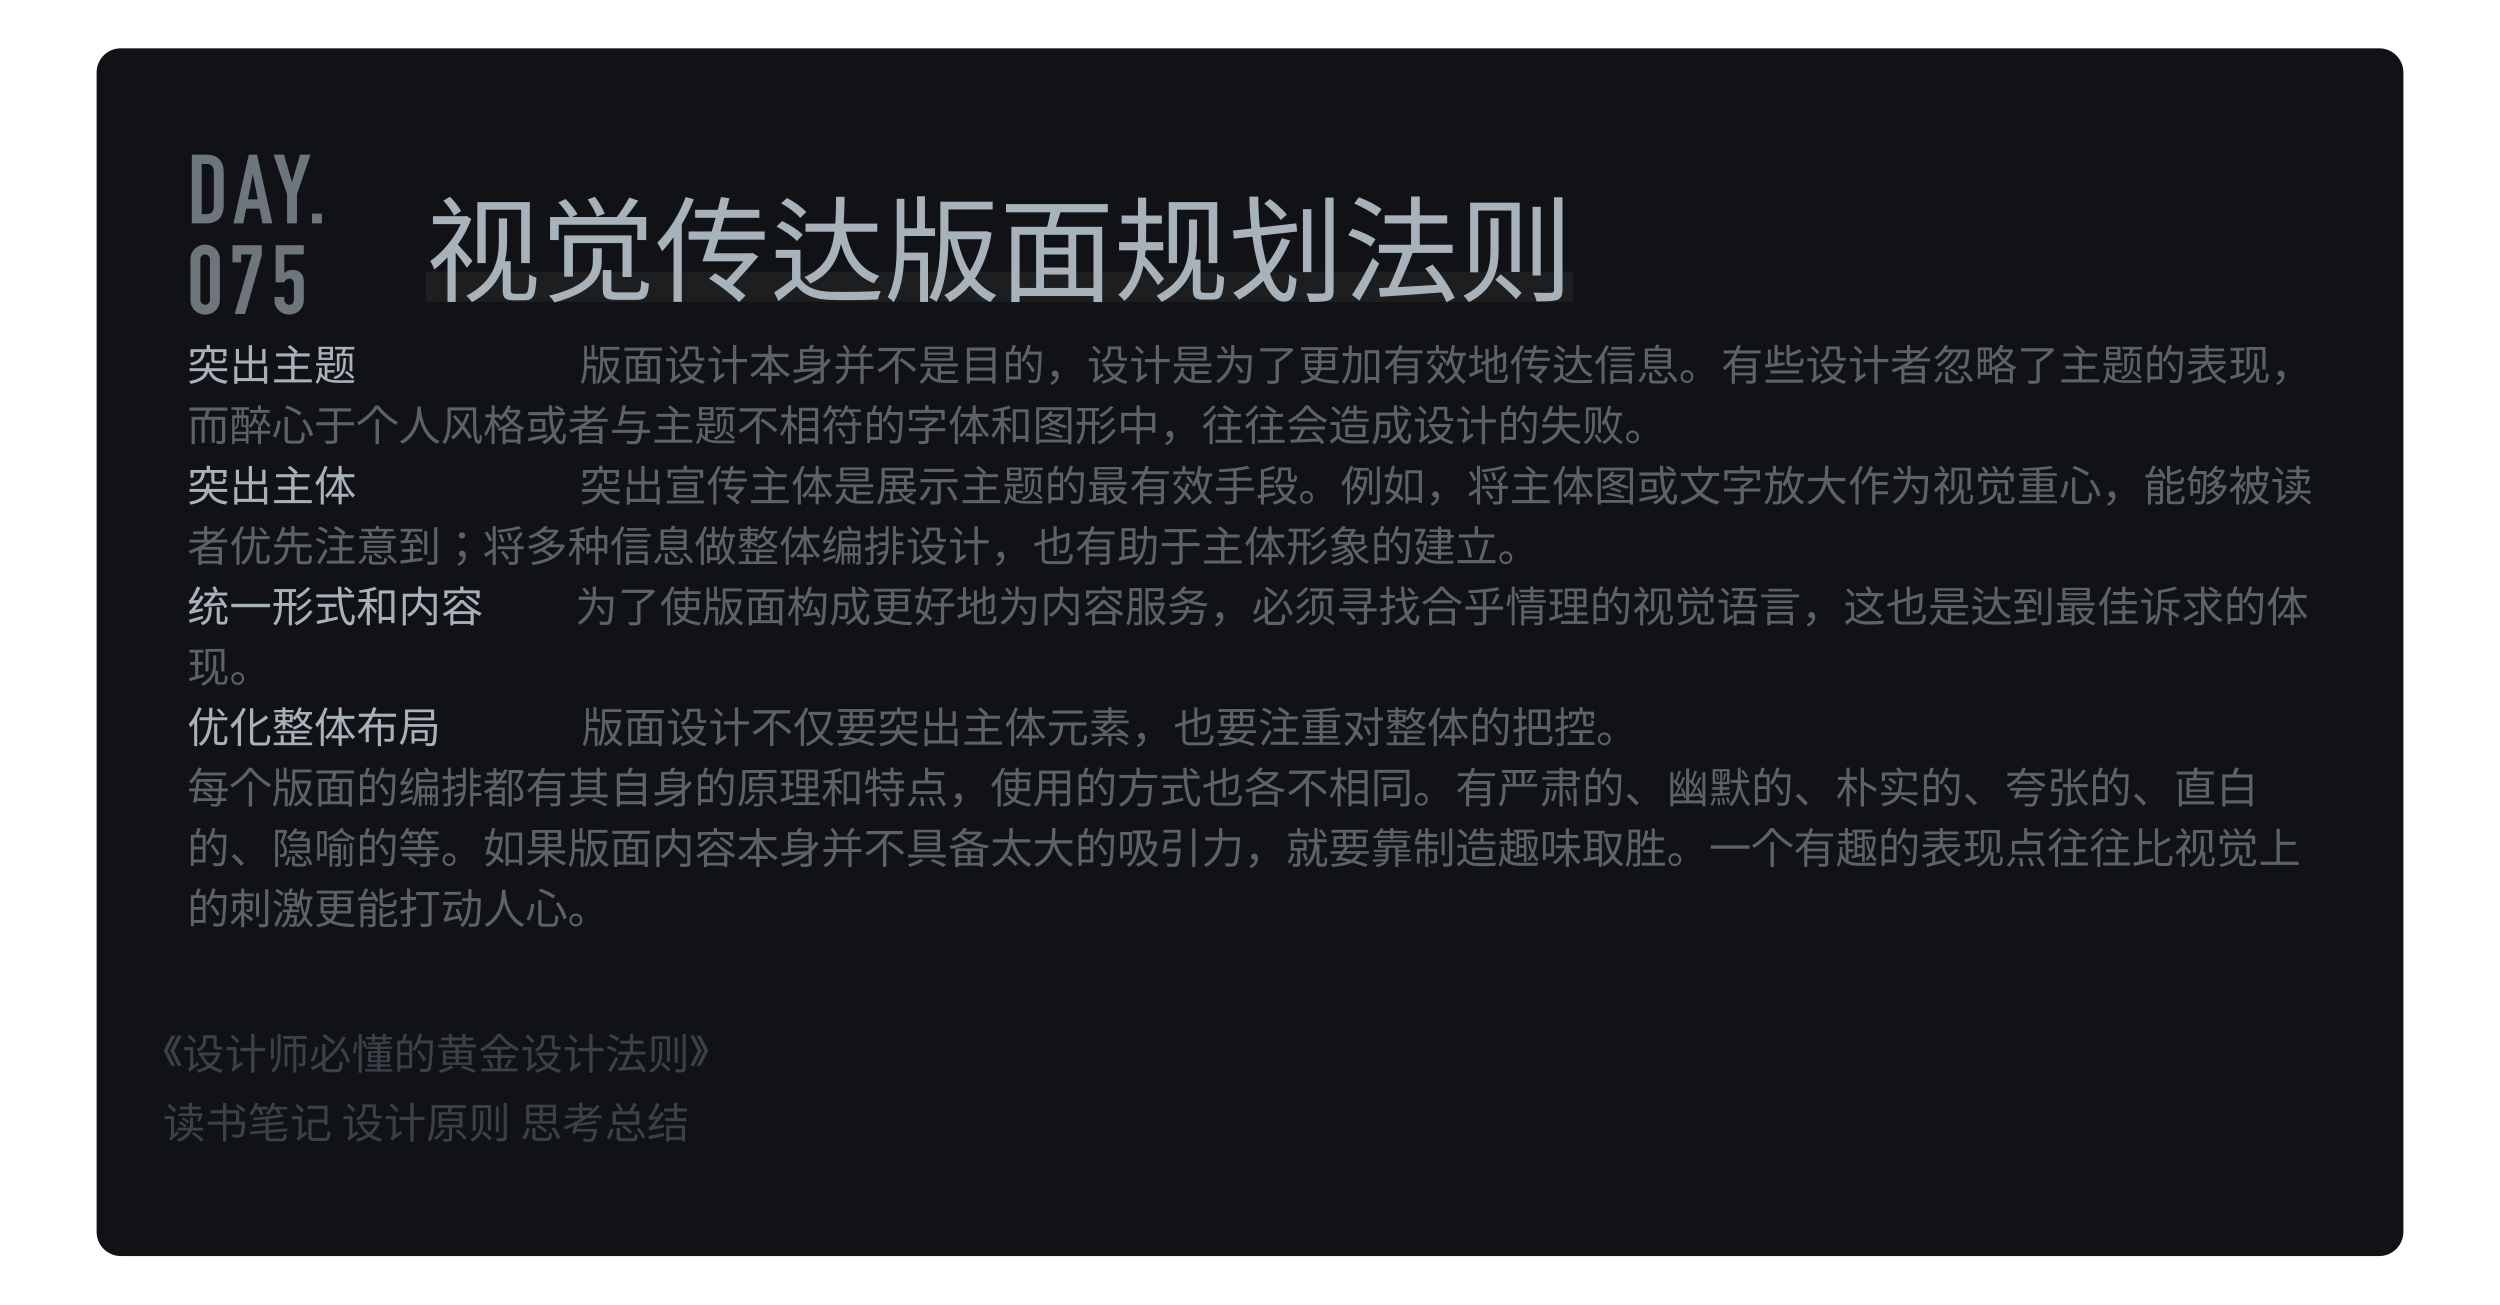
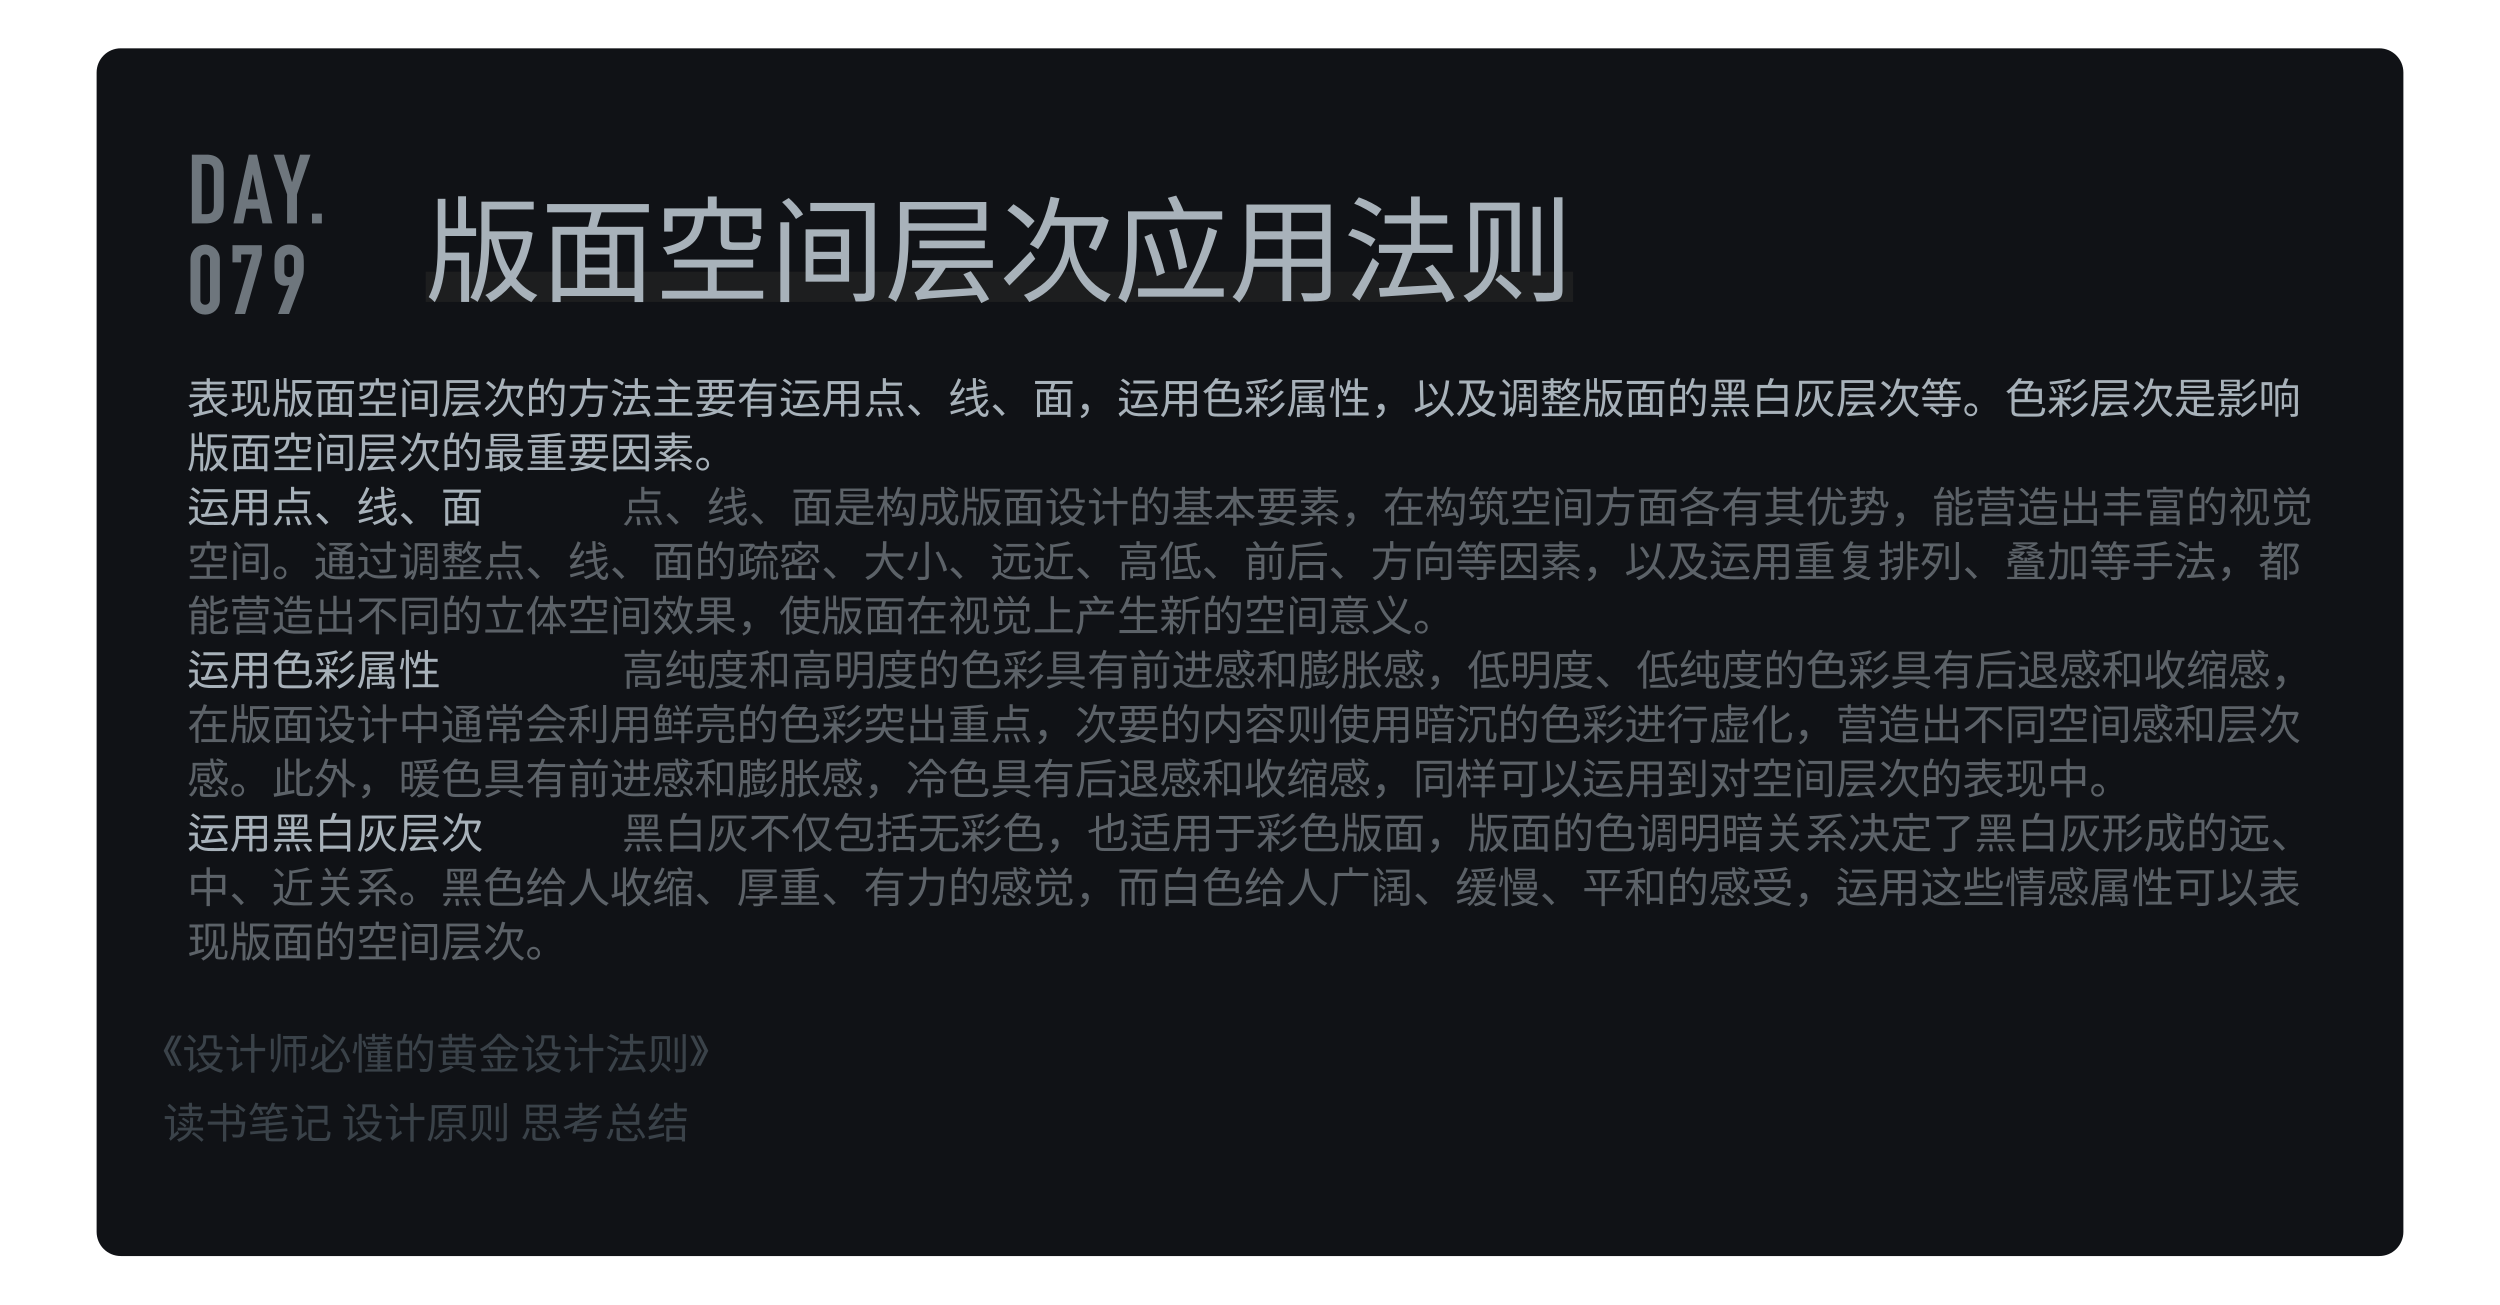
<svg xmlns="http://www.w3.org/2000/svg" width="828px" height="432px" viewBox="0 0 828 432" version="1.1">
-   <g id="75" stroke="none" stroke-width="1" fill="none" fill-rule="evenodd">
+   <g id="79" stroke="none" stroke-width="1" fill="none" fill-rule="evenodd">
    <g id="编组" transform="translate(32, 16)">
      <rect id="矩形" fill="#101216" x="0" y="0" width="764" height="400" rx="8" />
-       <path d="M31.536,58 L31.536,35.216 L36.368,35.216 C38.245,35.216 39.669,35.728 40.64,36.752 C41.611,37.776 42.096,39.227 42.096,41.104 L42.096,51.76 C42.096,53.893 41.579,55.467 40.544,56.48 C39.509,57.493 38.021,58 36.08,58 L31.536,58 Z M34.8,38.288 L34.8,54.928 L36.304,54.928 C37.221,54.928 37.872,54.699 38.256,54.24 C38.64,53.781 38.832,53.061 38.832,52.08 L38.832,41.104 C38.832,40.208 38.651,39.515 38.288,39.024 C37.925,38.533 37.264,38.288 36.304,38.288 L34.8,38.288 Z M53.376,50.032 L51.776,41.776 L51.712,41.776 L50.112,50.032 L53.376,50.032 Z M45.312,58 L50.4,35.216 L53.12,35.216 L58.208,58 L54.944,58 L53.984,53.104 L49.536,53.104 L48.576,58 L45.312,58 Z M63.088,58 L63.088,48.368 L58.608,35.216 L62.064,35.216 L64.688,44.272 L64.752,44.272 L67.376,35.216 L70.832,35.216 L66.352,48.368 L66.352,58 L63.088,58 Z M71.328,58 L71.328,54.736 L74.592,54.736 L74.592,58 L71.328,58 Z M31.088,69.92 C31.088,69.152 31.221,68.469 31.488,67.872 C31.755,67.275 32.112,66.763 32.56,66.336 C33.008,65.909 33.525,65.584 34.112,65.36 C34.699,65.136 35.312,65.024 35.952,65.024 C36.592,65.024 37.205,65.136 37.792,65.36 C38.379,65.584 38.896,65.909 39.344,66.336 C39.792,66.763 40.149,67.275 40.416,67.872 C40.683,68.469 40.816,69.152 40.816,69.92 L40.816,83.296 C40.816,84.064 40.683,84.747 40.416,85.344 C40.149,85.941 39.792,86.453 39.344,86.88 C38.896,87.307 38.379,87.632 37.792,87.856 C37.205,88.08 36.592,88.192 35.952,88.192 C35.312,88.192 34.699,88.08 34.112,87.856 C33.525,87.632 33.008,87.307 32.56,86.88 C32.112,86.453 31.755,85.941 31.488,85.344 C31.221,84.747 31.088,84.064 31.088,83.296 L31.088,69.92 Z M34.352,83.296 C34.352,83.765 34.501,84.155 34.8,84.464 C35.099,84.773 35.483,84.928 35.952,84.928 C36.421,84.928 36.805,84.773 37.104,84.464 C37.403,84.155 37.552,83.765 37.552,83.296 L37.552,69.92 C37.552,69.451 37.403,69.061 37.104,68.752 C36.805,68.443 36.421,68.288 35.952,68.288 C35.483,68.288 35.099,68.443 34.8,68.752 C34.501,69.061 34.352,69.451 34.352,69.92 L34.352,83.296 Z M45.728,88 L51.456,68.288 L47.872,68.288 L47.872,70.912 L44.992,70.912 L44.992,65.216 L54.72,65.216 L54.72,68.48 L49.184,88 L45.728,88 Z M68.624,65.216 L68.624,68.288 L62.16,68.288 L62.16,74.432 C62.459,74.133 62.843,73.883 63.312,73.68 C63.781,73.477 64.304,73.376 64.88,73.376 C65.989,73.376 66.891,73.712 67.584,74.384 C68.277,75.056 68.624,76.064 68.624,77.408 L68.624,83.296 C68.624,84.064 68.491,84.747 68.224,85.344 C67.957,85.941 67.6,86.453 67.152,86.88 C66.704,87.307 66.187,87.632 65.6,87.856 C65.013,88.08 64.4,88.192 63.76,88.192 C63.12,88.192 62.507,88.08 61.92,87.856 C61.333,87.632 60.816,87.307 60.368,86.88 C59.92,86.453 59.563,85.941 59.296,85.344 C59.029,84.747 58.896,84.064 58.896,83.296 L58.896,82.336 L62.16,82.336 L62.16,83.168 C62.16,83.723 62.315,84.155 62.624,84.464 C62.933,84.773 63.333,84.928 63.824,84.928 C64.315,84.928 64.693,84.779 64.96,84.48 C65.227,84.181 65.36,83.765 65.36,83.232 L65.36,77.888 C65.36,77.44 65.216,77.056 64.928,76.736 C64.64,76.416 64.272,76.256 63.824,76.256 C63.547,76.256 63.312,76.304 63.12,76.4 C62.928,76.496 62.768,76.608 62.64,76.736 C62.512,76.864 62.416,77.003 62.352,77.152 L62.16,77.504 L62.16,77.504 L59.28,77.504 L59.28,65.216 L68.624,65.216 Z" id="DAY.075" fill="#6E767D" fill-rule="nonzero" />
+       <path d="M31.536,58 L31.536,35.216 L36.368,35.216 C38.245,35.216 39.669,35.728 40.64,36.752 C41.611,37.776 42.096,39.227 42.096,41.104 L42.096,51.76 C42.096,53.893 41.579,55.467 40.544,56.48 C39.509,57.493 38.021,58 36.08,58 L31.536,58 Z M34.8,38.288 L34.8,54.928 L36.304,54.928 C37.221,54.928 37.872,54.699 38.256,54.24 C38.64,53.781 38.832,53.061 38.832,52.08 L38.832,41.104 C38.832,40.208 38.651,39.515 38.288,39.024 C37.925,38.533 37.264,38.288 36.304,38.288 L34.8,38.288 Z M53.376,50.032 L51.776,41.776 L51.712,41.776 L50.112,50.032 L53.376,50.032 Z M45.312,58 L50.4,35.216 L53.12,35.216 L58.208,58 L54.944,58 L53.984,53.104 L49.536,53.104 L48.576,58 L45.312,58 Z M63.088,58 L63.088,48.368 L58.608,35.216 L62.064,35.216 L64.688,44.272 L64.752,44.272 L67.376,35.216 L70.832,35.216 L66.352,48.368 L66.352,58 L63.088,58 Z M71.328,58 L71.328,54.736 L74.592,54.736 L74.592,58 L71.328,58 Z M31.088,69.92 C31.088,69.152 31.221,68.469 31.488,67.872 C31.755,67.275 32.112,66.763 32.56,66.336 C33.008,65.909 33.525,65.584 34.112,65.36 C34.699,65.136 35.312,65.024 35.952,65.024 C36.592,65.024 37.205,65.136 37.792,65.36 C38.379,65.584 38.896,65.909 39.344,66.336 C39.792,66.763 40.149,67.275 40.416,67.872 C40.683,68.469 40.816,69.152 40.816,69.92 L40.816,83.296 C40.816,84.064 40.683,84.747 40.416,85.344 C40.149,85.941 39.792,86.453 39.344,86.88 C38.896,87.307 38.379,87.632 37.792,87.856 C37.205,88.08 36.592,88.192 35.952,88.192 C35.312,88.192 34.699,88.08 34.112,87.856 C33.525,87.632 33.008,87.307 32.56,86.88 C32.112,86.453 31.755,85.941 31.488,85.344 C31.221,84.747 31.088,84.064 31.088,83.296 L31.088,69.92 Z M34.352,83.296 C34.352,83.765 34.501,84.155 34.8,84.464 C35.099,84.773 35.483,84.928 35.952,84.928 C36.421,84.928 36.805,84.773 37.104,84.464 C37.403,84.155 37.552,83.765 37.552,83.296 L37.552,69.92 C37.552,69.451 37.403,69.061 37.104,68.752 C36.805,68.443 36.421,68.288 35.952,68.288 C35.483,68.288 35.099,68.443 34.8,68.752 C34.501,69.061 34.352,69.451 34.352,69.92 L34.352,83.296 Z M54.72,65.216 L54.72,68.48 L49.184,88 L45.728,88 L51.456,68.288 L47.872,68.288 L47.872,70.912 L44.992,70.912 L44.992,65.216 L54.72,65.216 Z M63.76,65.024 C64.656,65.024 65.456,65.221 66.16,65.616 C66.864,66.011 67.429,66.549 67.856,67.232 C68.005,67.488 68.133,67.733 68.24,67.968 C68.347,68.203 68.432,68.48 68.496,68.8 C68.539,69.141 68.571,69.552 68.592,70.032 L68.608,70.476 C68.619,70.873 68.624,71.339 68.624,71.872 L68.618,72.71 C68.613,73.052 68.604,73.354 68.592,73.616 L68.561,74.133 C68.543,74.375 68.522,74.592 68.496,74.784 C68.432,75.125 68.363,75.429 68.288,75.696 C68.213,75.963 68.123,76.245 68.016,76.544 L63.728,88 L60.08,88 L63.792,78.432 L63.728,78.368 C63.621,78.453 63.456,78.523 63.232,78.576 C63.008,78.629 62.715,78.656 62.352,78.656 C61.776,78.656 61.243,78.517 60.752,78.24 C60.261,77.963 59.877,77.611 59.6,77.184 C59.451,76.971 59.333,76.741 59.248,76.496 C59.163,76.251 59.099,75.936 59.056,75.552 C59.003,75.232 58.964,74.842 58.94,74.381 L58.928,74.096 C58.912,73.656 58.902,73.129 58.898,72.515 L58.896,71.872 C58.896,71.232 58.904,70.69 58.92,70.246 L58.928,70.032 C58.945,69.648 58.976,69.308 59.02,69.013 L59.056,68.8 C59.099,68.48 59.168,68.203 59.264,67.968 C59.36,67.733 59.483,67.488 59.632,67.232 C60.059,66.528 60.629,65.984 61.344,65.6 C62.059,65.216 62.864,65.024 63.76,65.024 Z M63.76,68.288 C63.333,68.288 62.96,68.437 62.64,68.736 C62.32,69.035 62.16,69.429 62.16,69.92 L62.16,69.92 L62.16,74.144 C62.16,74.635 62.32,75.029 62.64,75.328 C62.96,75.627 63.333,75.776 63.76,75.776 C64.187,75.776 64.56,75.627 64.88,75.328 C65.2,75.029 65.36,74.635 65.36,74.144 L65.36,74.144 L65.36,69.92 C65.36,69.429 65.2,69.035 64.88,68.736 C64.56,68.437 64.187,68.288 63.76,68.288 Z" id="DAY.079" fill="#6E767D" fill-rule="nonzero" />
    </g>
    <rect id="矩形" fill="#1D1E1F" x="141" y="90" width="380" height="10" />
-     <text id="视觉传达版面规划法则" font-family="PingFangSC-Semibold, PingFang SC" font-size="38" font-weight="500" line-spacing="38" fill="#A8B2BA">
-       <tspan x="141" y="97">视觉传达版面规划法则</tspan>
+     <text id="版面空间层次应用法则" font-family="PingFangSC-Semibold, PingFang SC" font-size="38" font-weight="500" line-spacing="38" fill="#A8B2BA">
+       <tspan x="141" y="97">版面空间层次应用法则</tspan>
    </text>
-     <text id="突出主题-版面设计本身并不是目的，设计是" font-family="PingFangSC-Medium, PingFang SC" font-size="14" font-weight="400" line-spacing="20" fill="#A8B2BA">
-       <tspan x="62" y="126">突出主题</tspan>
-       <tspan x="118" y="126" font-family="PingFangSC-Regular, PingFang SC" font-weight="normal">             </tspan>
-       <tspan x="192" y="126" font-family="PingFangSC-Regular, PingFang SC" font-weight="normal" fill-opacity="0.5">版面设计本身并不是目的，设计是为了更加有效地传达信息。有些设计者忽略了主题的表现，</tspan>
-       <tspan x="62" y="146" font-family="PingFangSC-Regular, PingFang SC" font-weight="normal" fill-opacity="0.5">而醉心于个人风格或者与主题不相符的字体和图形中，往往会造成设计的失败。</tspan>
-       <tspan x="552" y="146" font-family="PingFangSC-Regular, PingFang SC" font-weight="normal" />
-       <tspan x="62" y="166">突出主体</tspan>
-       <tspan x="118" y="166" font-family="PingFangSC-Regular, PingFang SC" font-weight="normal">             </tspan>
-       <tspan x="192" y="166" font-family="PingFangSC-Regular, PingFang SC" font-weight="normal" fill-opacity="0.5">突出宣传主体是展示主题的最有效手段。例如，将主体图或文字放大作为视觉重心，能够被读</tspan>
-       <tspan x="62" y="186" font-family="PingFangSC-Regular, PingFang SC" font-weight="normal" fill-opacity="0.5">者优先注意到；将多种信息做整体编排设计，也有助于主体形象的建立。</tspan>
-       <tspan x="510" y="186" font-family="PingFangSC-Regular, PingFang SC" font-weight="normal" />
-       <tspan x="62" y="206" font-family="PingFangSC-Regular, PingFang SC" font-weight="normal">统一形式和内容  </tspan>
-       <tspan x="190.558" y="206" font-family="PingFangSC-Regular, PingFang SC" font-weight="normal" fill-opacity="0.5">为了使版面构成更好地为内容服务，必须寻找合乎情理的视觉语言，这也是达到最佳诉求的体</tspan>
-       <tspan x="62" y="226" font-family="PingFangSC-Regular, PingFang SC" font-weight="normal" fill-opacity="0.5">现。</tspan>
-       <tspan x="62" y="246">优化整体布局</tspan>
-       <tspan x="146" y="246" font-family="PingFangSC-Regular, PingFang SC" font-weight="normal">          </tspan>
-       <tspan x="192.62" y="246" font-family="PingFangSC-Regular, PingFang SC" font-weight="normal" fill-opacity="0.5">版面设计不仅要突出主体元素，也要注重对整体的把控。</tspan>
-       <tspan x="62" y="266" font-family="PingFangSC-Regular, PingFang SC" font-weight="normal" fill-opacity="0.5">每个版面的编排都有其自身的原理和特点，使用的方式也各不相同。有严肃的、幽默的、朴实的、夸张的、直白</tspan>
-       <tspan x="62" y="286" font-family="PingFangSC-Regular, PingFang SC" font-weight="normal" fill-opacity="0.5">的、隐喻的等。如果版面内容本身并不具备太大的吸引力，就要靠制造趣味取胜。一个有趣的表现点往往比视觉上</tspan>
-       <tspan x="62" y="306" font-family="PingFangSC-Regular, PingFang SC" font-weight="normal" fill-opacity="0.5">的刺激更能打动人心。</tspan>
+     <text id="表现版面空间层次的方法主要有运用点、线、" font-family="PingFangSC-Regular, PingFang SC" font-size="14" font-weight="normal" line-spacing="18" fill="#A8B2BA">
+       <tspan x="62" y="137">表现版面空间层次的方法主要有运用点、线、面，运用色彩属性，以及调整版面的黑白灰层次等。色彩层次是影响</tspan>
+       <tspan x="62" y="155">版面空间层次的最重要因素。</tspan>
+       <tspan x="62" y="173">运用点、线、面       </tspan>
+       <tspan x="206" y="173" fill-opacity="0.5">点、线、面是构成版面设计的基本要素，在构筑空间方面各有其优势，能营造出丰富的视觉</tspan>
+       <tspan x="62" y="191" fill-opacity="0.5">空间。通过调整点、线、面的疏密、大小、远近、高低、前后、方向等因素，以及运用重复排列、叠加等手法，都</tspan>
+       <tspan x="62" y="209" fill-opacity="0.5">能营造出不同的立体空间效果，使版面在视觉上产生新的空间意义。</tspan>
+       <tspan x="483.008" y="209" />
+       <tspan x="62" y="227">运用色彩属性          </tspan>
+       <tspan x="206" y="227" fill-opacity="0.5">高纯度和高明度的色彩具有前进感和膨胀感，低明度、低纯度的色彩具有后退感和收缩感，</tspan>
+       <tspan x="62" y="245" fill-opacity="0.5">在版面设计中通常会利用鲜亮的色彩突出重点，次要的内容则使用暗沉的色彩进行虚化，营造出不同空间感和层次</tspan>
+       <tspan x="62" y="263" fill-opacity="0.5">感。此外，暖色具有前进感和膨胀感，冷色具有后退感和收缩感，同样可以运用到对空间层次的表现中。</tspan>
+       <tspan x="707.008" y="263" />
+       <tspan x="62" y="281">运用黑白灰层次    </tspan>
+       <tspan x="206" y="281" fill-opacity="0.5">黑白灰不仅包括无彩色，也适用于彩色版面，版面的色调明暗关系决定了黑白灰形成的远、</tspan>
+       <tspan x="62" y="299" fill-opacity="0.5">中、近关系。黑色给人收缩、厚重、有力的感觉，而白色给人广阔、缓慢、平和的感受，运用这些情感属性可以表</tspan>
+       <tspan x="62" y="317" fill-opacity="0.5">现版面的空间层次。</tspan>
    </text>
    <text id="《设计师必懂的黄金设计法则》-读书笔记" font-family="PingFangSC-Regular, PingFang SC" font-size="14" font-weight="normal" line-spacing="24" fill="#3A4249">
      <tspan x="54" y="353">《设计师必懂的黄金设计法则》     </tspan>
      <tspan x="54" y="377">  读书笔记 设计原则 思考总结</tspan>
    </text>
  </g>
</svg>
